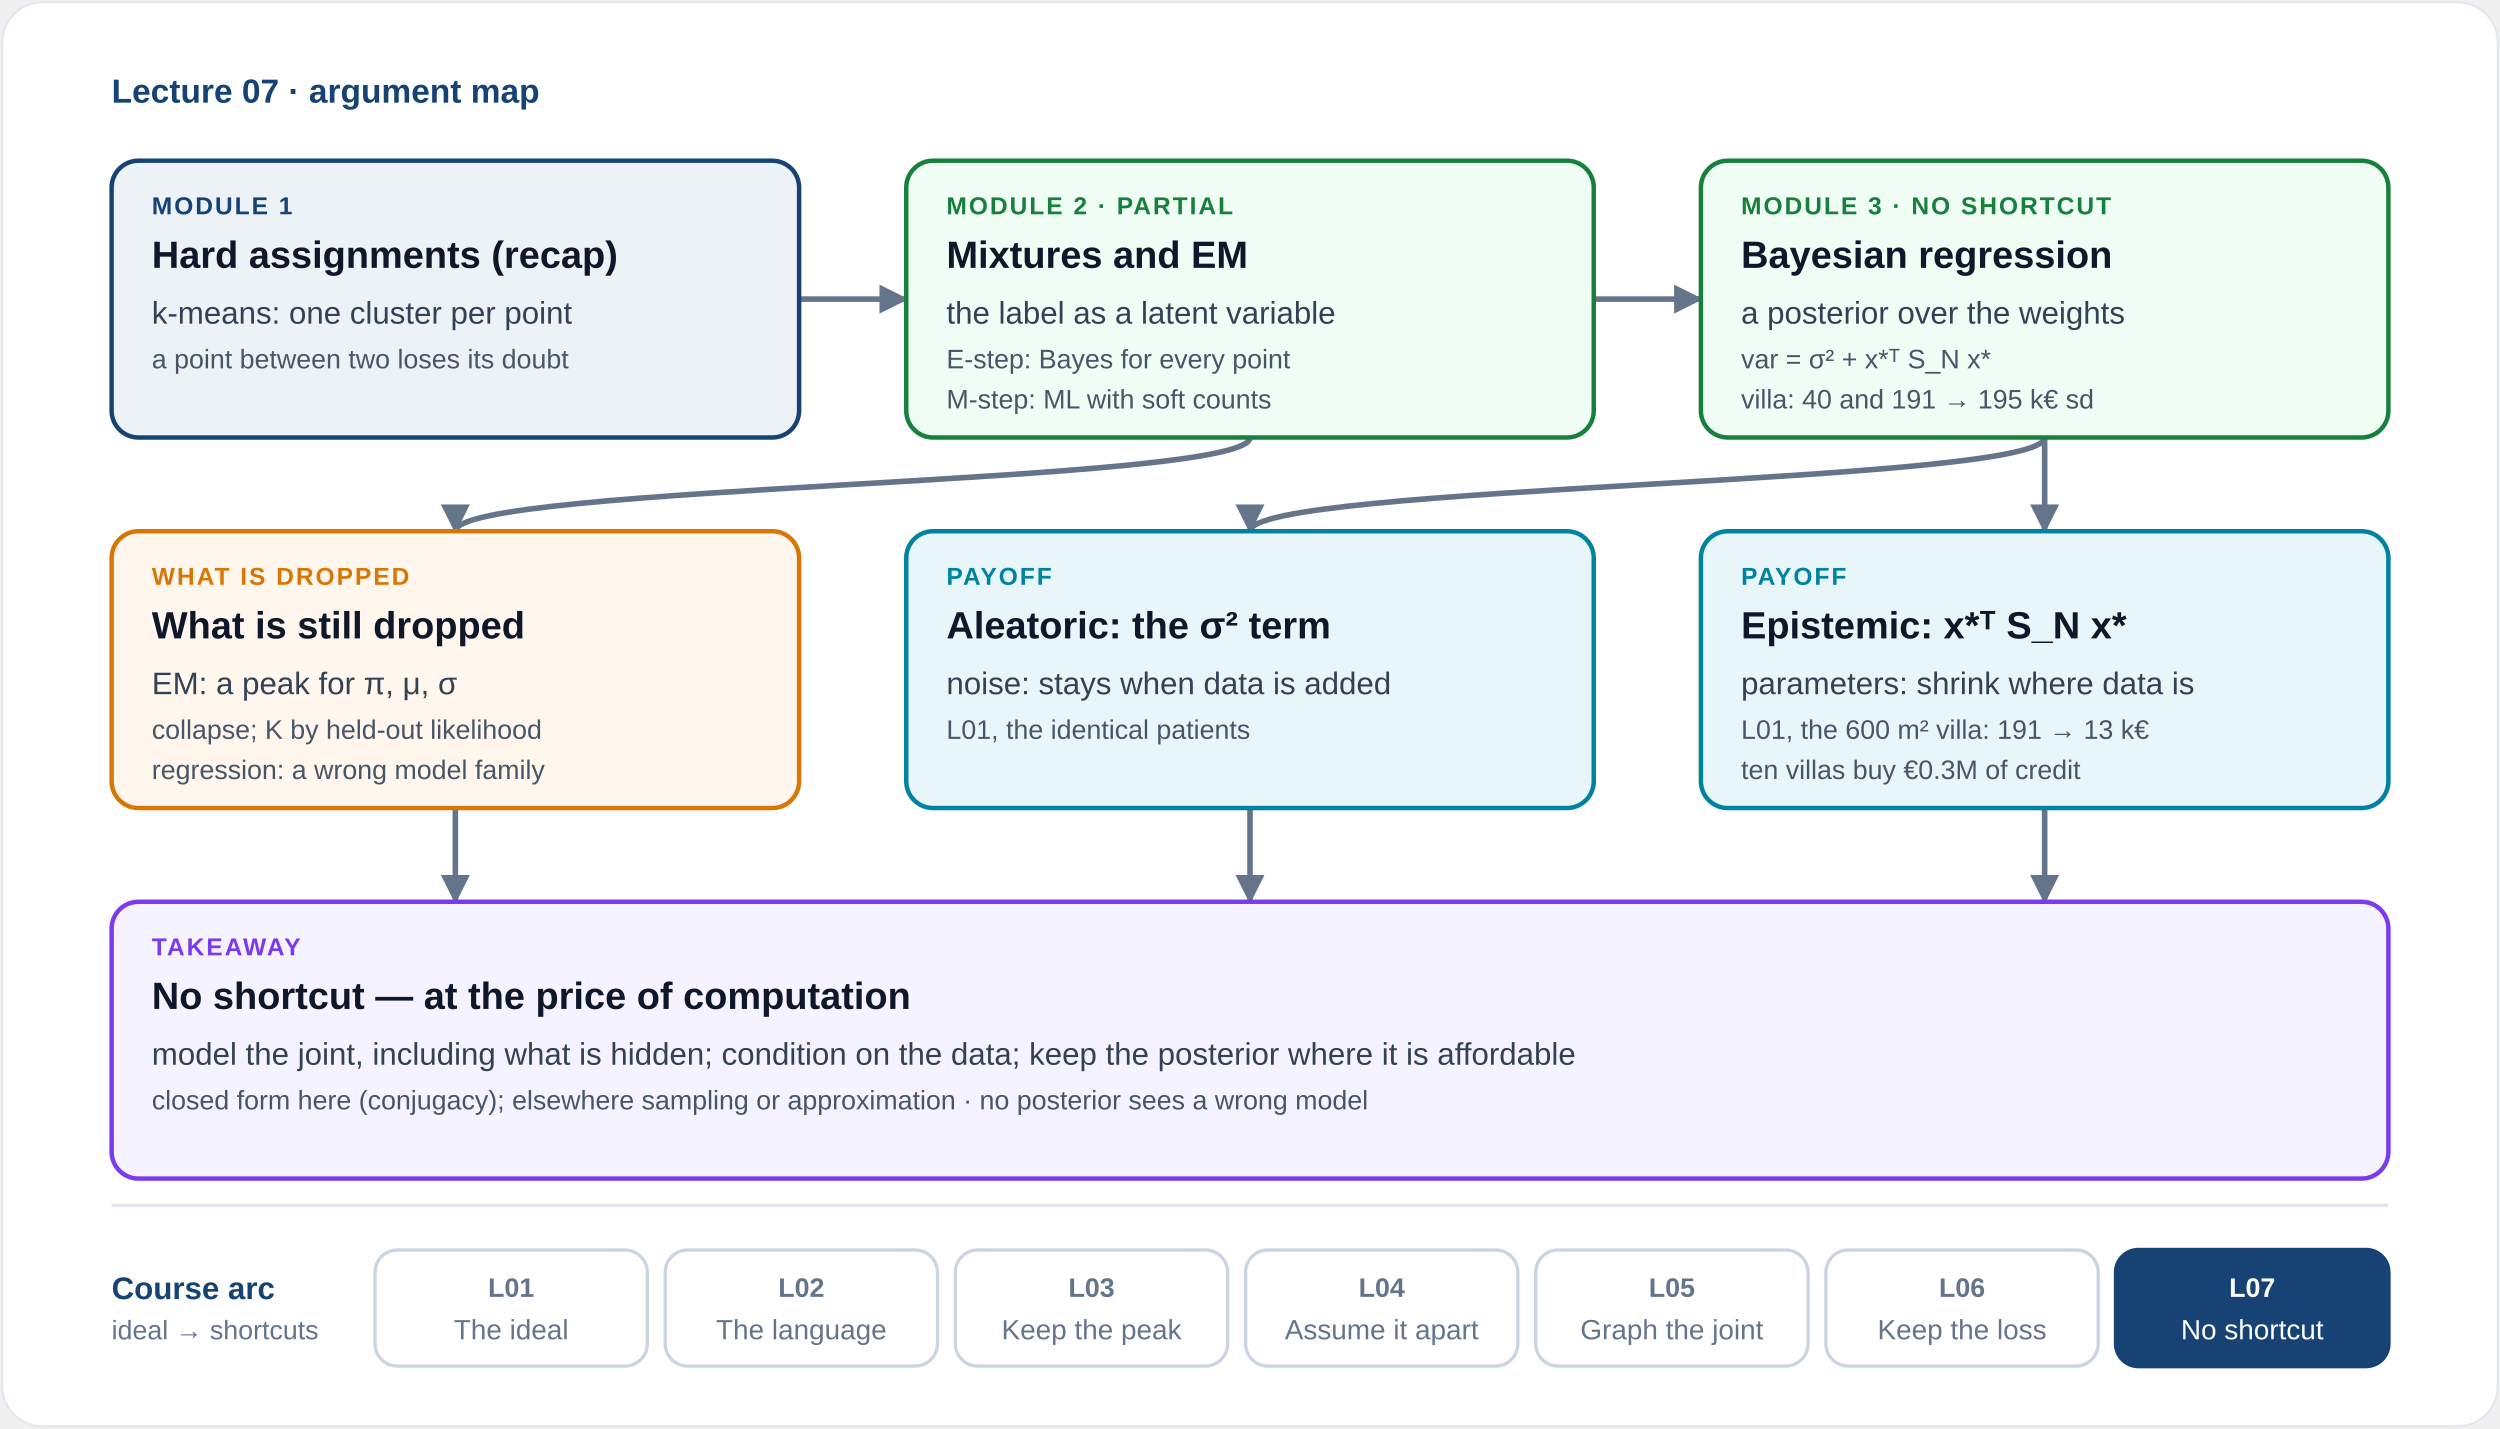
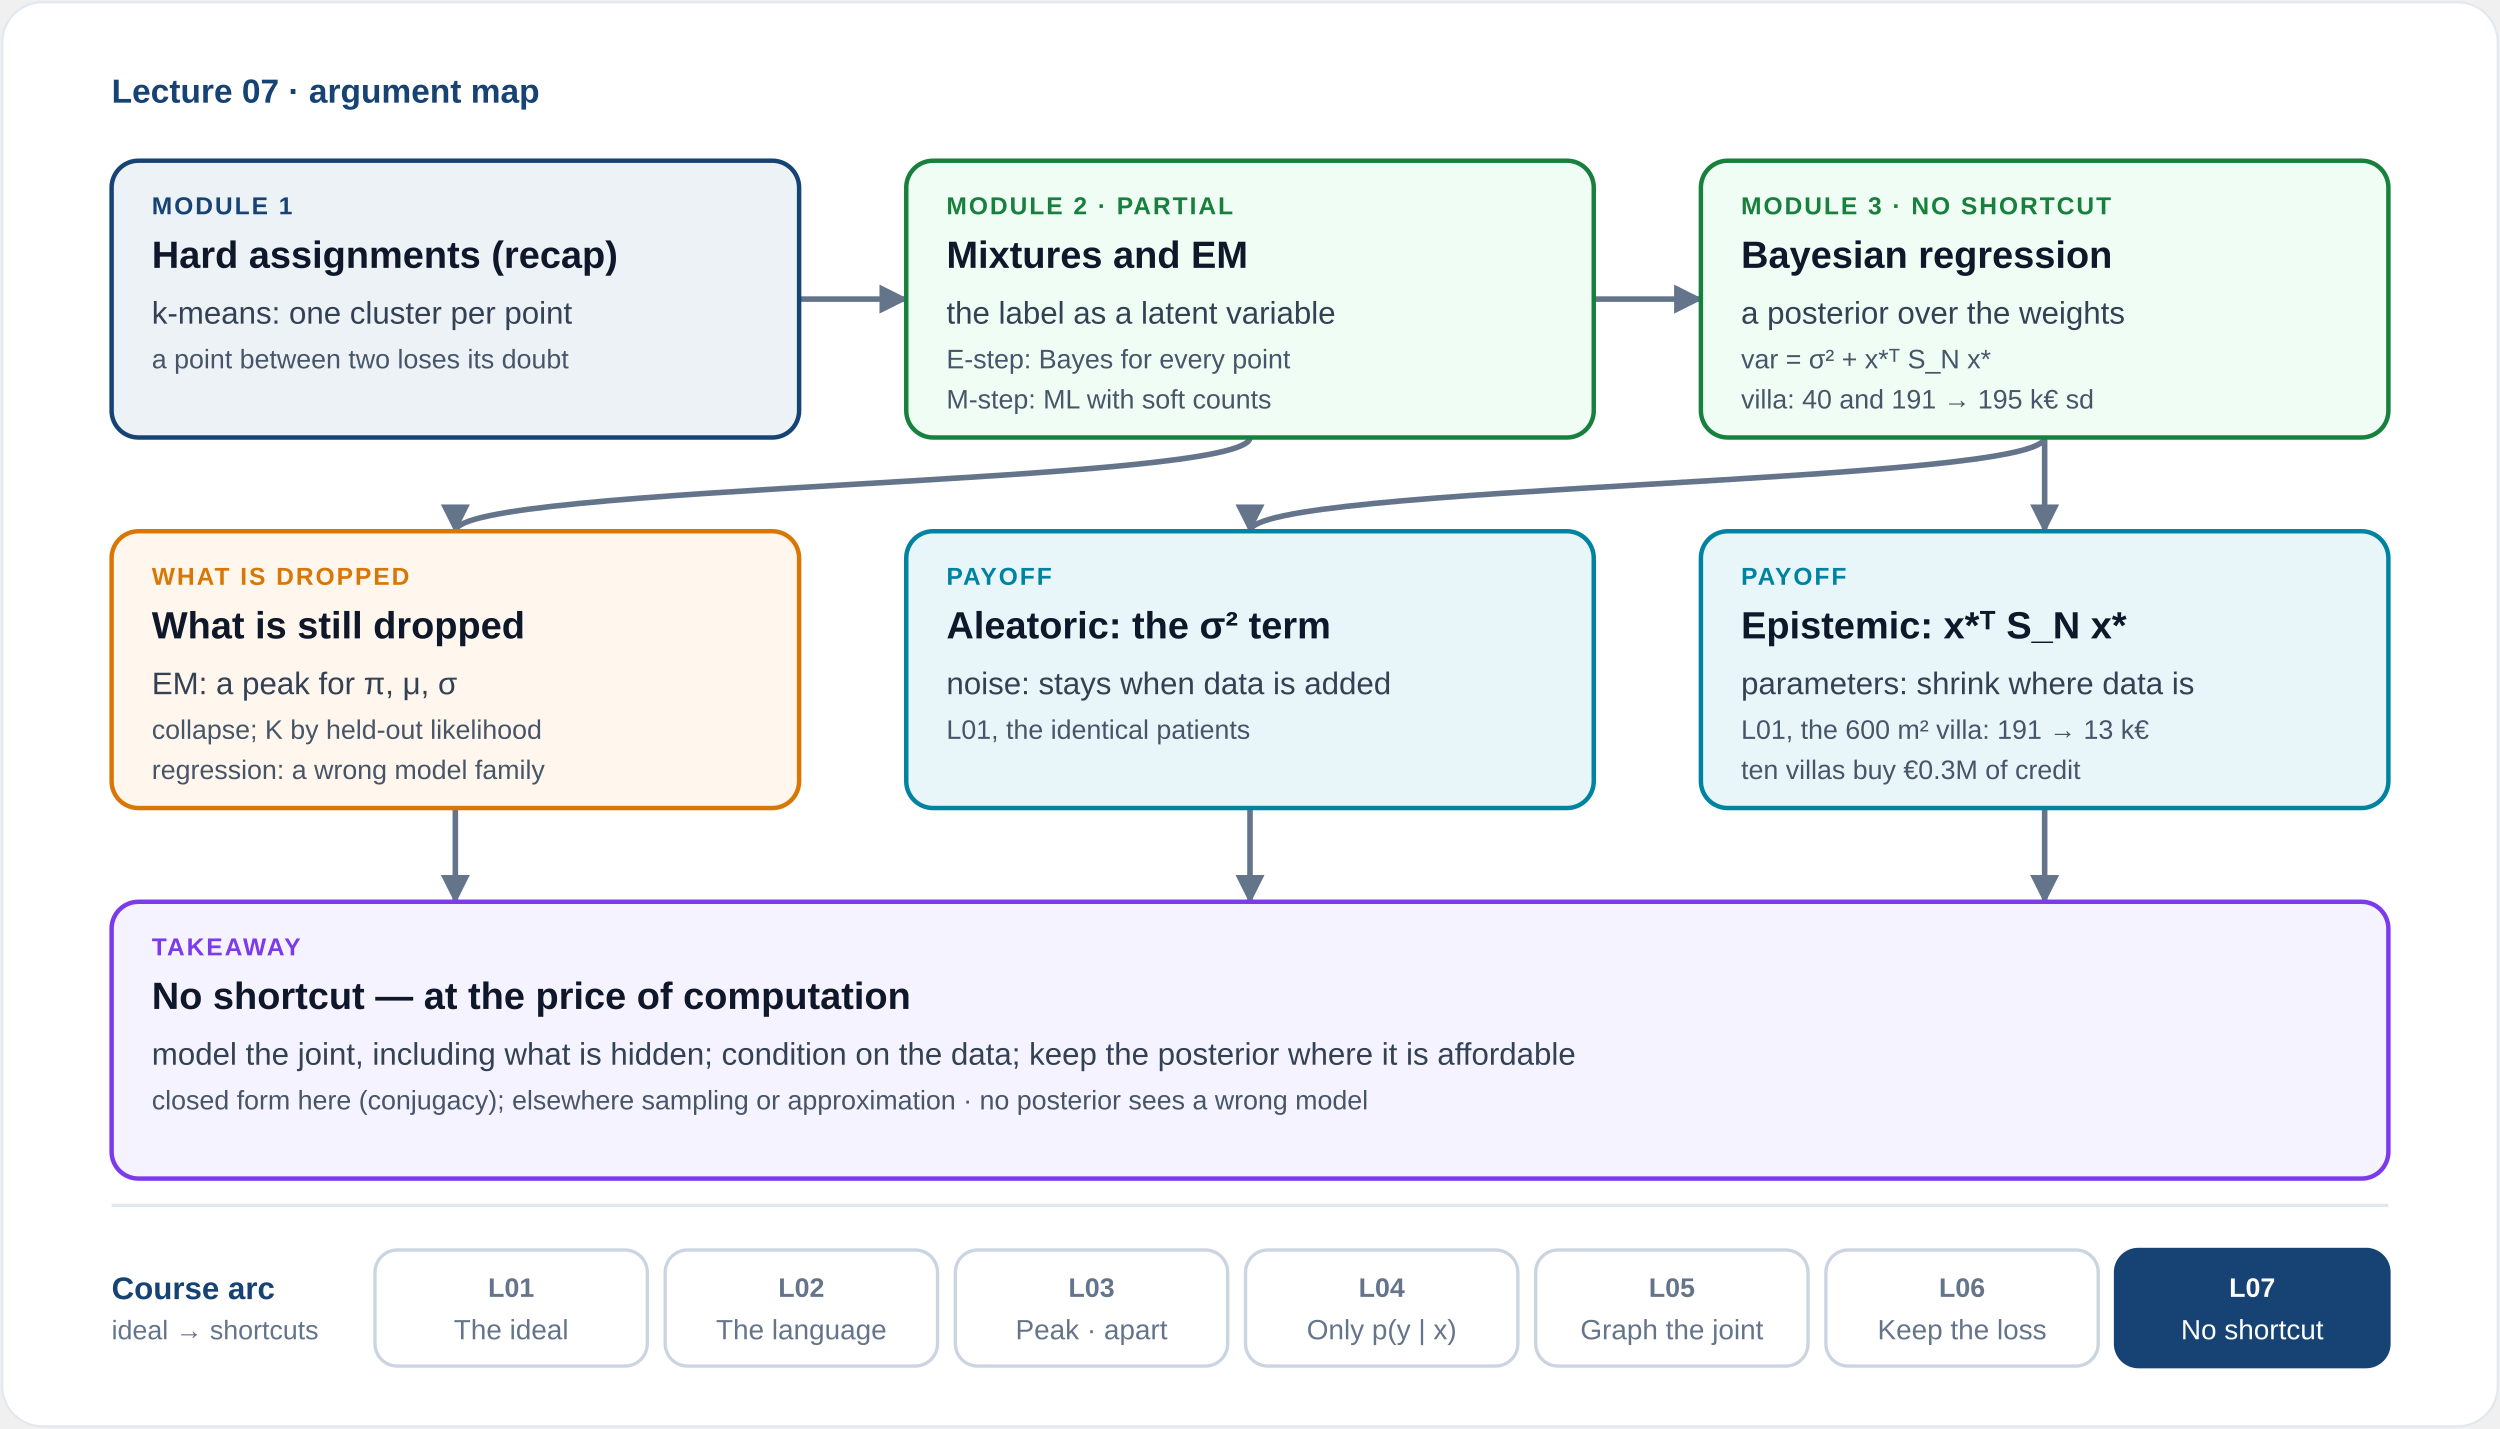
<svg xmlns="http://www.w3.org/2000/svg" viewBox="0 0 1120 640" role="img" aria-labelledby="title desc">
  <defs>
    <marker id="arrow" markerUnits="userSpaceOnUse" markerWidth="13" markerHeight="13" refX="12" refY="6.5" orient="auto">
      <path d="M0,0 L13,6.5 L0,13 Z" fill="#64748b" />
    </marker>
    <style>
      .head { font: 700 17px Arial, "Helvetica Neue", sans-serif; fill: #0f172a; }
      .text { font: 14px Arial, "Helvetica Neue", sans-serif; fill: #334155; }
      .small { font: 12px Arial, "Helvetica Neue", sans-serif; fill: #475569; }
      .tag { font: 700 11px Arial, "Helvetica Neue", sans-serif; letter-spacing: 0.08em; }
      .arclabel { font: 700 14px Arial, "Helvetica Neue", sans-serif; fill: #164374; }
      .arcsub { font: 12px Arial, "Helvetica Neue", sans-serif; fill: #64748b; }
      .arcnum { font: 700 12px Arial, "Helvetica Neue", sans-serif; }
      .arcname { font: 12.5px Arial, "Helvetica Neue", sans-serif; }
      .arrow { stroke: #64748b; stroke-width: 2.5; fill: none; marker-end: url(#arrow); }
    </style>
  </defs>
  <rect x="1" y="1" width="1118" height="638" rx="18" fill="#ffffff" stroke="#e2e8f0" />
  <text x="50" y="46" class="arclabel" style="font-size:15px">Lecture 07 · argument map</text>
  <path d="M358 134 H406" class="arrow" />
  <path d="M714 134 H762" class="arrow" />
  <path d="M560 196 C560 217 204 217 204 238" class="arrow" />
  <path d="M916 196 C916 217 560 217 560 238" class="arrow" />
  <path d="M916 196 C916 217 916 217 916 238" class="arrow" />
  <path d="M204 362 C204 383 204 383 204 404" class="arrow" />
  <path d="M560 362 C560 383 560 383 560 404" class="arrow" />
  <path d="M916 362 C916 383 916 383 916 404" class="arrow" />
  <g transform="translate(50 72)">
    <rect width="308" height="124" rx="12" fill="#edf2f7" stroke="#164374" stroke-width="2" />
    <text x="18" y="24" class="tag" fill="#164374">MODULE 1</text>
    <text x="18" y="48" class="head">Hard assignments (recap)</text>
    <text x="18" y="73" class="text">k-means: one cluster per point</text>
    <text x="18" y="93" class="small">a point between two loses its doubt</text>
  </g>
  <g transform="translate(406 72)">
    <rect width="308" height="124" rx="12" fill="#f0fdf4" stroke="#16803c" stroke-width="2" />
    <text x="18" y="24" class="tag" fill="#16803c">MODULE 2 · PARTIAL</text>
    <text x="18" y="48" class="head">Mixtures and EM</text>
    <text x="18" y="73" class="text">the label as a latent variable</text>
    <text x="18" y="93" class="small">E-step: Bayes for every point</text>
    <text x="18" y="111" class="small">M-step: ML with soft counts</text>
  </g>
  <g transform="translate(762 72)">
    <rect width="308" height="124" rx="12" fill="#f0fdf4" stroke="#16803c" stroke-width="2" />
    <text x="18" y="24" class="tag" fill="#16803c">MODULE 3 · NO SHORTCUT</text>
    <text x="18" y="48" class="head">Bayesian regression</text>
    <text x="18" y="73" class="text">a posterior over the weights</text>
    <text x="18" y="93" class="small">var = σ² + x*ᵀ S_N x*</text>
    <text x="18" y="111" class="small">villa: 40 and 191 → 195 k€ sd</text>
  </g>
  <g transform="translate(50 238)">
    <rect width="308" height="124" rx="12" fill="#fff7ed" stroke="#d97706" stroke-width="2" />
    <text x="18" y="24" class="tag" fill="#d97706">WHAT IS DROPPED</text>
    <text x="18" y="48" class="head">What is still dropped</text>
    <text x="18" y="73" class="text">EM: a peak for π, μ, σ</text>
    <text x="18" y="93" class="small">collapse; K by held-out likelihood</text>
    <text x="18" y="111" class="small">regression: a wrong model family</text>
  </g>
  <g transform="translate(406 238)">
    <rect width="308" height="124" rx="12" fill="#e8f6f9" stroke="#0083A1" stroke-width="2" />
    <text x="18" y="24" class="tag" fill="#0083A1">PAYOFF</text>
    <text x="18" y="48" class="head">Aleatoric: the σ² term</text>
    <text x="18" y="73" class="text">noise: stays when data is added</text>
    <text x="18" y="93" class="small">L01, the identical patients</text>
  </g>
  <g transform="translate(762 238)">
    <rect width="308" height="124" rx="12" fill="#e8f6f9" stroke="#0083A1" stroke-width="2" />
    <text x="18" y="24" class="tag" fill="#0083A1">PAYOFF</text>
    <text x="18" y="48" class="head">Epistemic: x*ᵀ S_N x*</text>
    <text x="18" y="73" class="text">parameters: shrink where data is</text>
    <text x="18" y="93" class="small">L01, the 600 m² villa: 191 → 13 k€</text>
    <text x="18" y="111" class="small">ten villas buy €0.3M of credit</text>
  </g>
  <g transform="translate(50 404)">
    <rect width="1020" height="124" rx="12" fill="#f5f3ff" stroke="#7c3aed" stroke-width="2" />
    <text x="18" y="24" class="tag" fill="#7c3aed">TAKEAWAY</text>
    <text x="18" y="48" class="head">No shortcut — at the price of computation</text>
    <text x="18" y="73" class="text">model the joint, including what is hidden; condition on the data; keep the posterior where it is affordable</text>
    <text x="18" y="93" class="small">closed form here (conjugacy); elsewhere sampling or approximation · no posterior sees a wrong model</text>
  </g>
  <line x1="50" y1="540" x2="1070" y2="540" stroke="#e2e8f0" stroke-width="1.5" />
  <text x="50" y="582" class="arclabel">Course arc</text>
  <text x="50" y="600" class="arcsub">ideal → shortcuts</text>
  <rect x="168" y="560" width="122" height="52" rx="10" fill="#ffffff" stroke="#cbd5e1" stroke-width="1.5" />
  <text x="229" y="581" text-anchor="middle" class="arcnum" fill="#64748b">L01</text>
  <text x="229" y="600" text-anchor="middle" class="arcname" fill="#64748b">The ideal</text>
  <rect x="298" y="560" width="122" height="52" rx="10" fill="#ffffff" stroke="#cbd5e1" stroke-width="1.5" />
  <text x="359" y="581" text-anchor="middle" class="arcnum" fill="#64748b">L02</text>
  <text x="359" y="600" text-anchor="middle" class="arcname" fill="#64748b">The language</text>
  <rect x="428" y="560" width="122" height="52" rx="10" fill="#ffffff" stroke="#cbd5e1" stroke-width="1.5" />
  <text x="489" y="581" text-anchor="middle" class="arcnum" fill="#64748b">L03</text>
-   <text x="489" y="600" text-anchor="middle" class="arcname" fill="#64748b">Keep the peak</text>
+   <text x="489" y="600" text-anchor="middle" class="arcname" fill="#64748b">Peak · apart</text>
  <rect x="558" y="560" width="122" height="52" rx="10" fill="#ffffff" stroke="#cbd5e1" stroke-width="1.5" />
  <text x="619" y="581" text-anchor="middle" class="arcnum" fill="#64748b">L04</text>
-   <text x="619" y="600" text-anchor="middle" class="arcname" fill="#64748b">Assume it apart</text>
+   <text x="619" y="600" text-anchor="middle" class="arcname" fill="#64748b">Only p(y | x)</text>
  <rect x="688" y="560" width="122" height="52" rx="10" fill="#ffffff" stroke="#cbd5e1" stroke-width="1.5" />
  <text x="749" y="581" text-anchor="middle" class="arcnum" fill="#64748b">L05</text>
  <text x="749" y="600" text-anchor="middle" class="arcname" fill="#64748b">Graph the joint</text>
  <rect x="818" y="560" width="122" height="52" rx="10" fill="#ffffff" stroke="#cbd5e1" stroke-width="1.5" />
  <text x="879" y="581" text-anchor="middle" class="arcnum" fill="#64748b">L06</text>
  <text x="879" y="600" text-anchor="middle" class="arcname" fill="#64748b">Keep the loss</text>
  <rect x="948" y="560" width="122" height="52" rx="10" fill="#164374" stroke="#164374" stroke-width="2" />
  <text x="1009" y="581" text-anchor="middle" class="arcnum" fill="#ffffff">L07</text>
  <text x="1009" y="600" text-anchor="middle" class="arcname" fill="#ffffff">No shortcut</text>
</svg>
